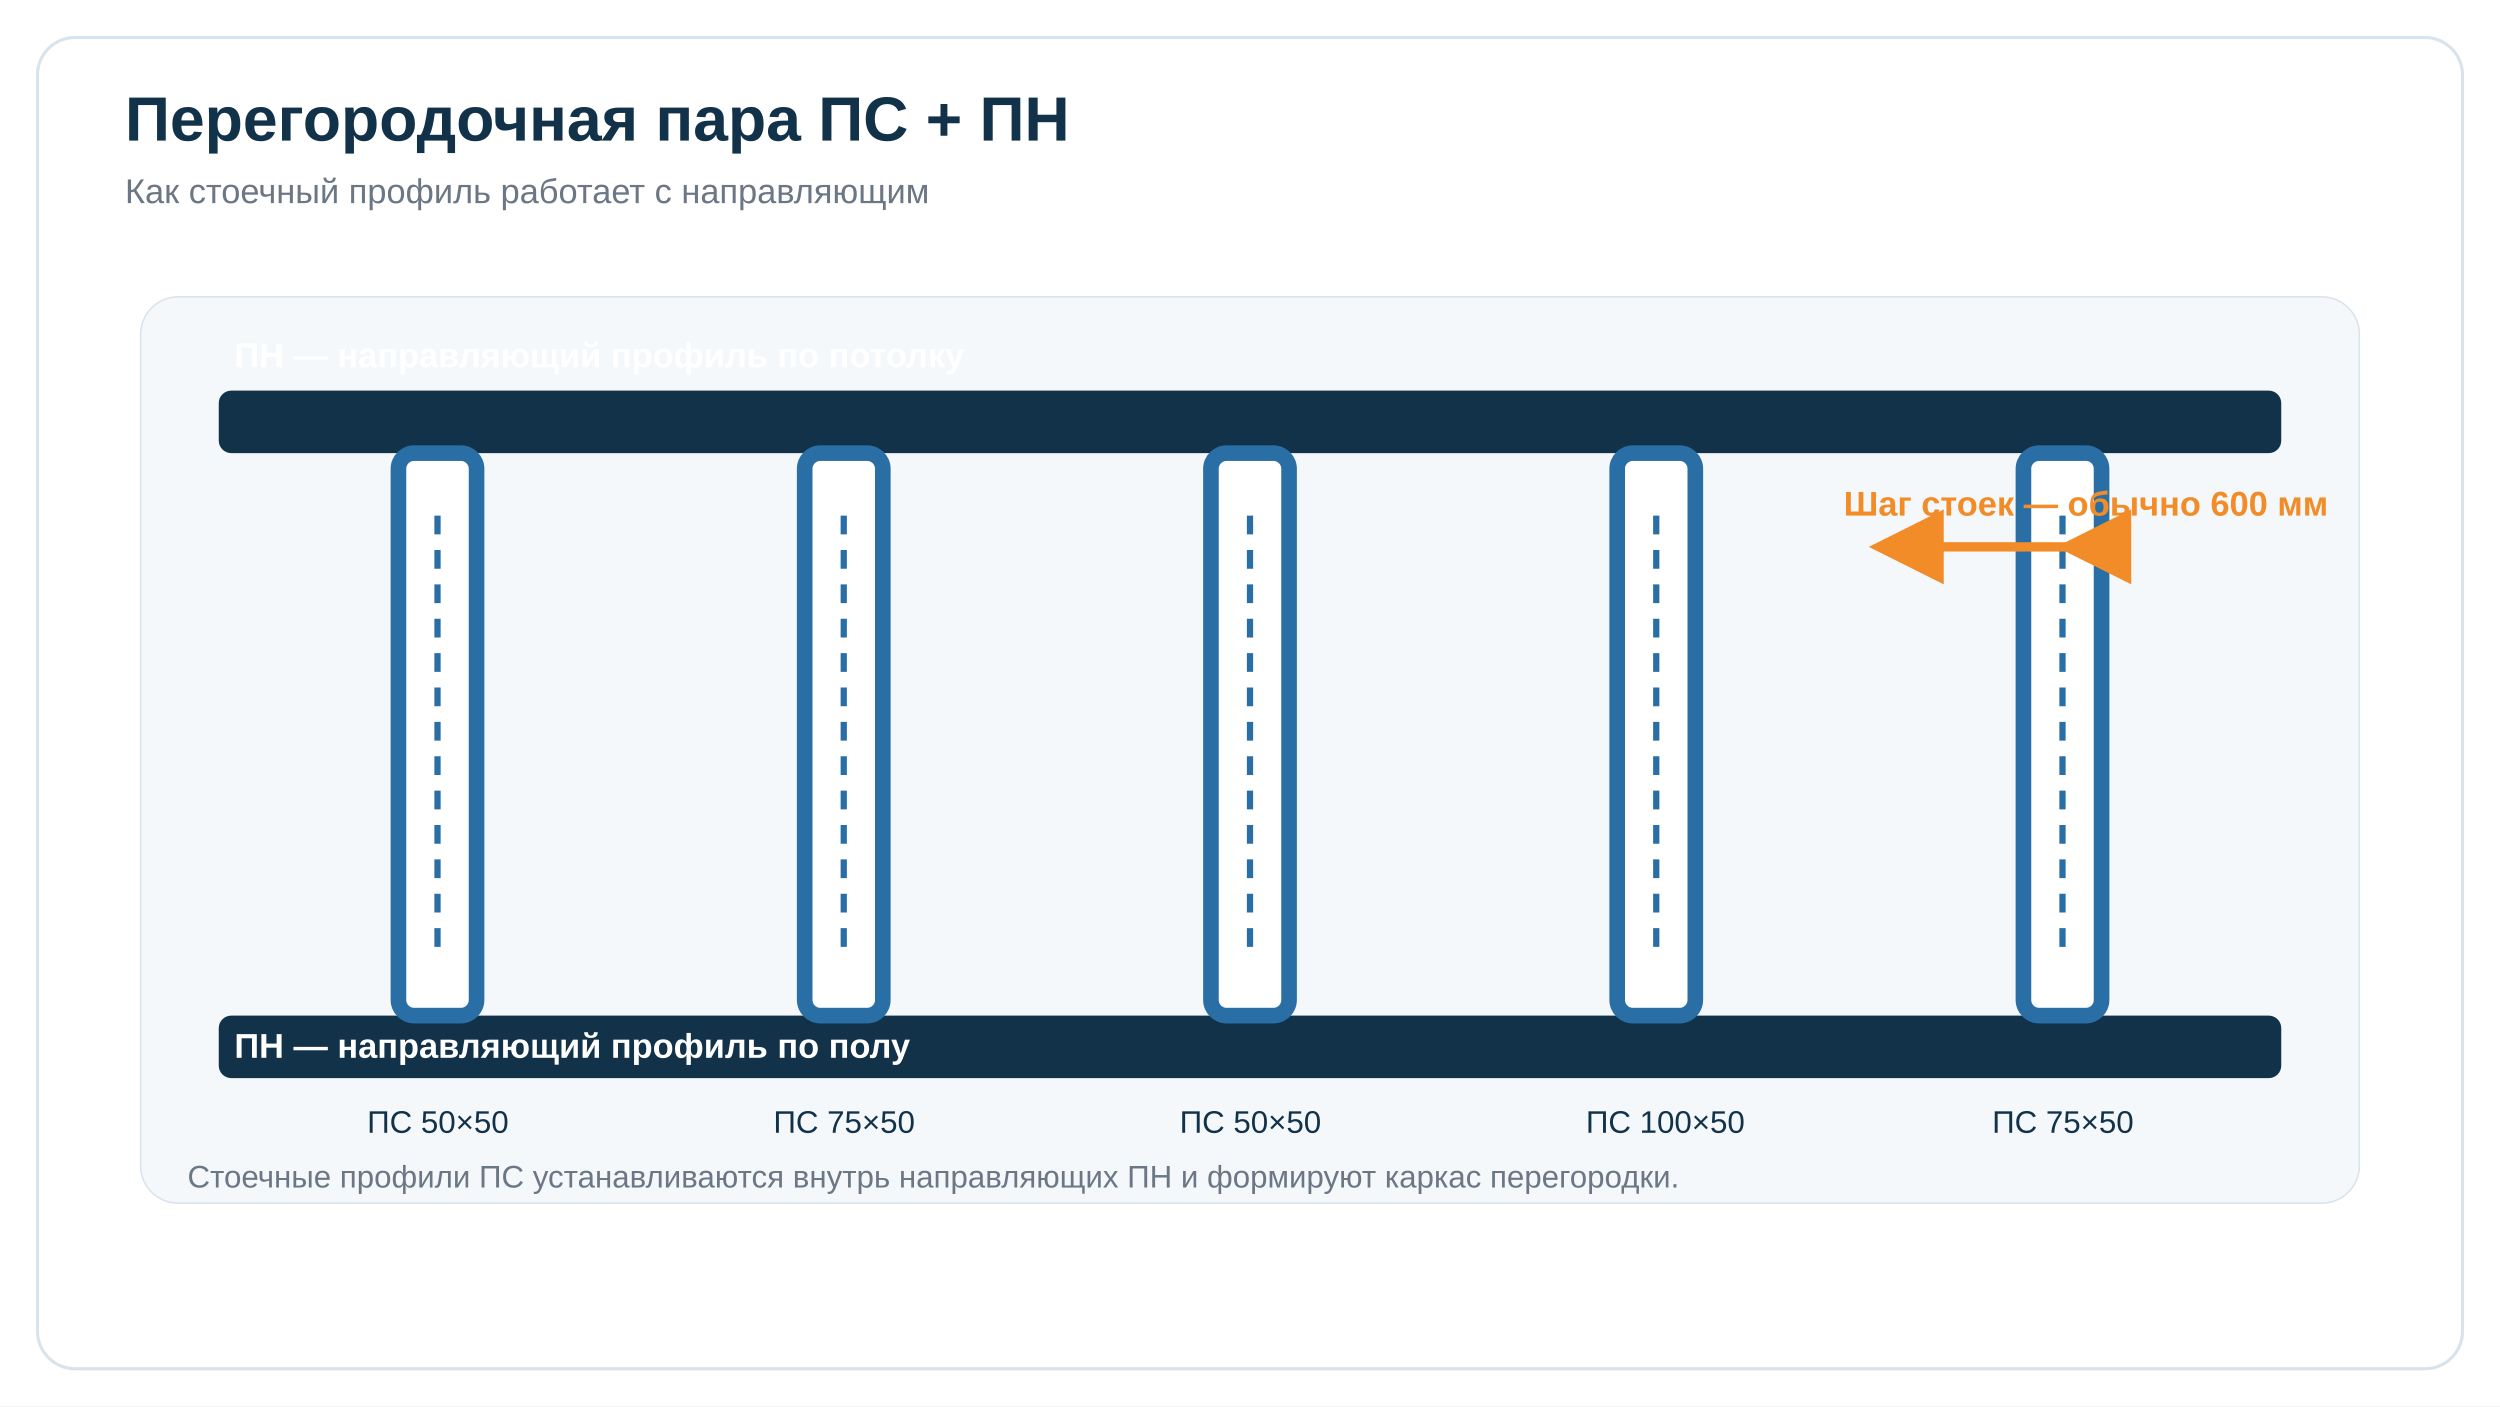
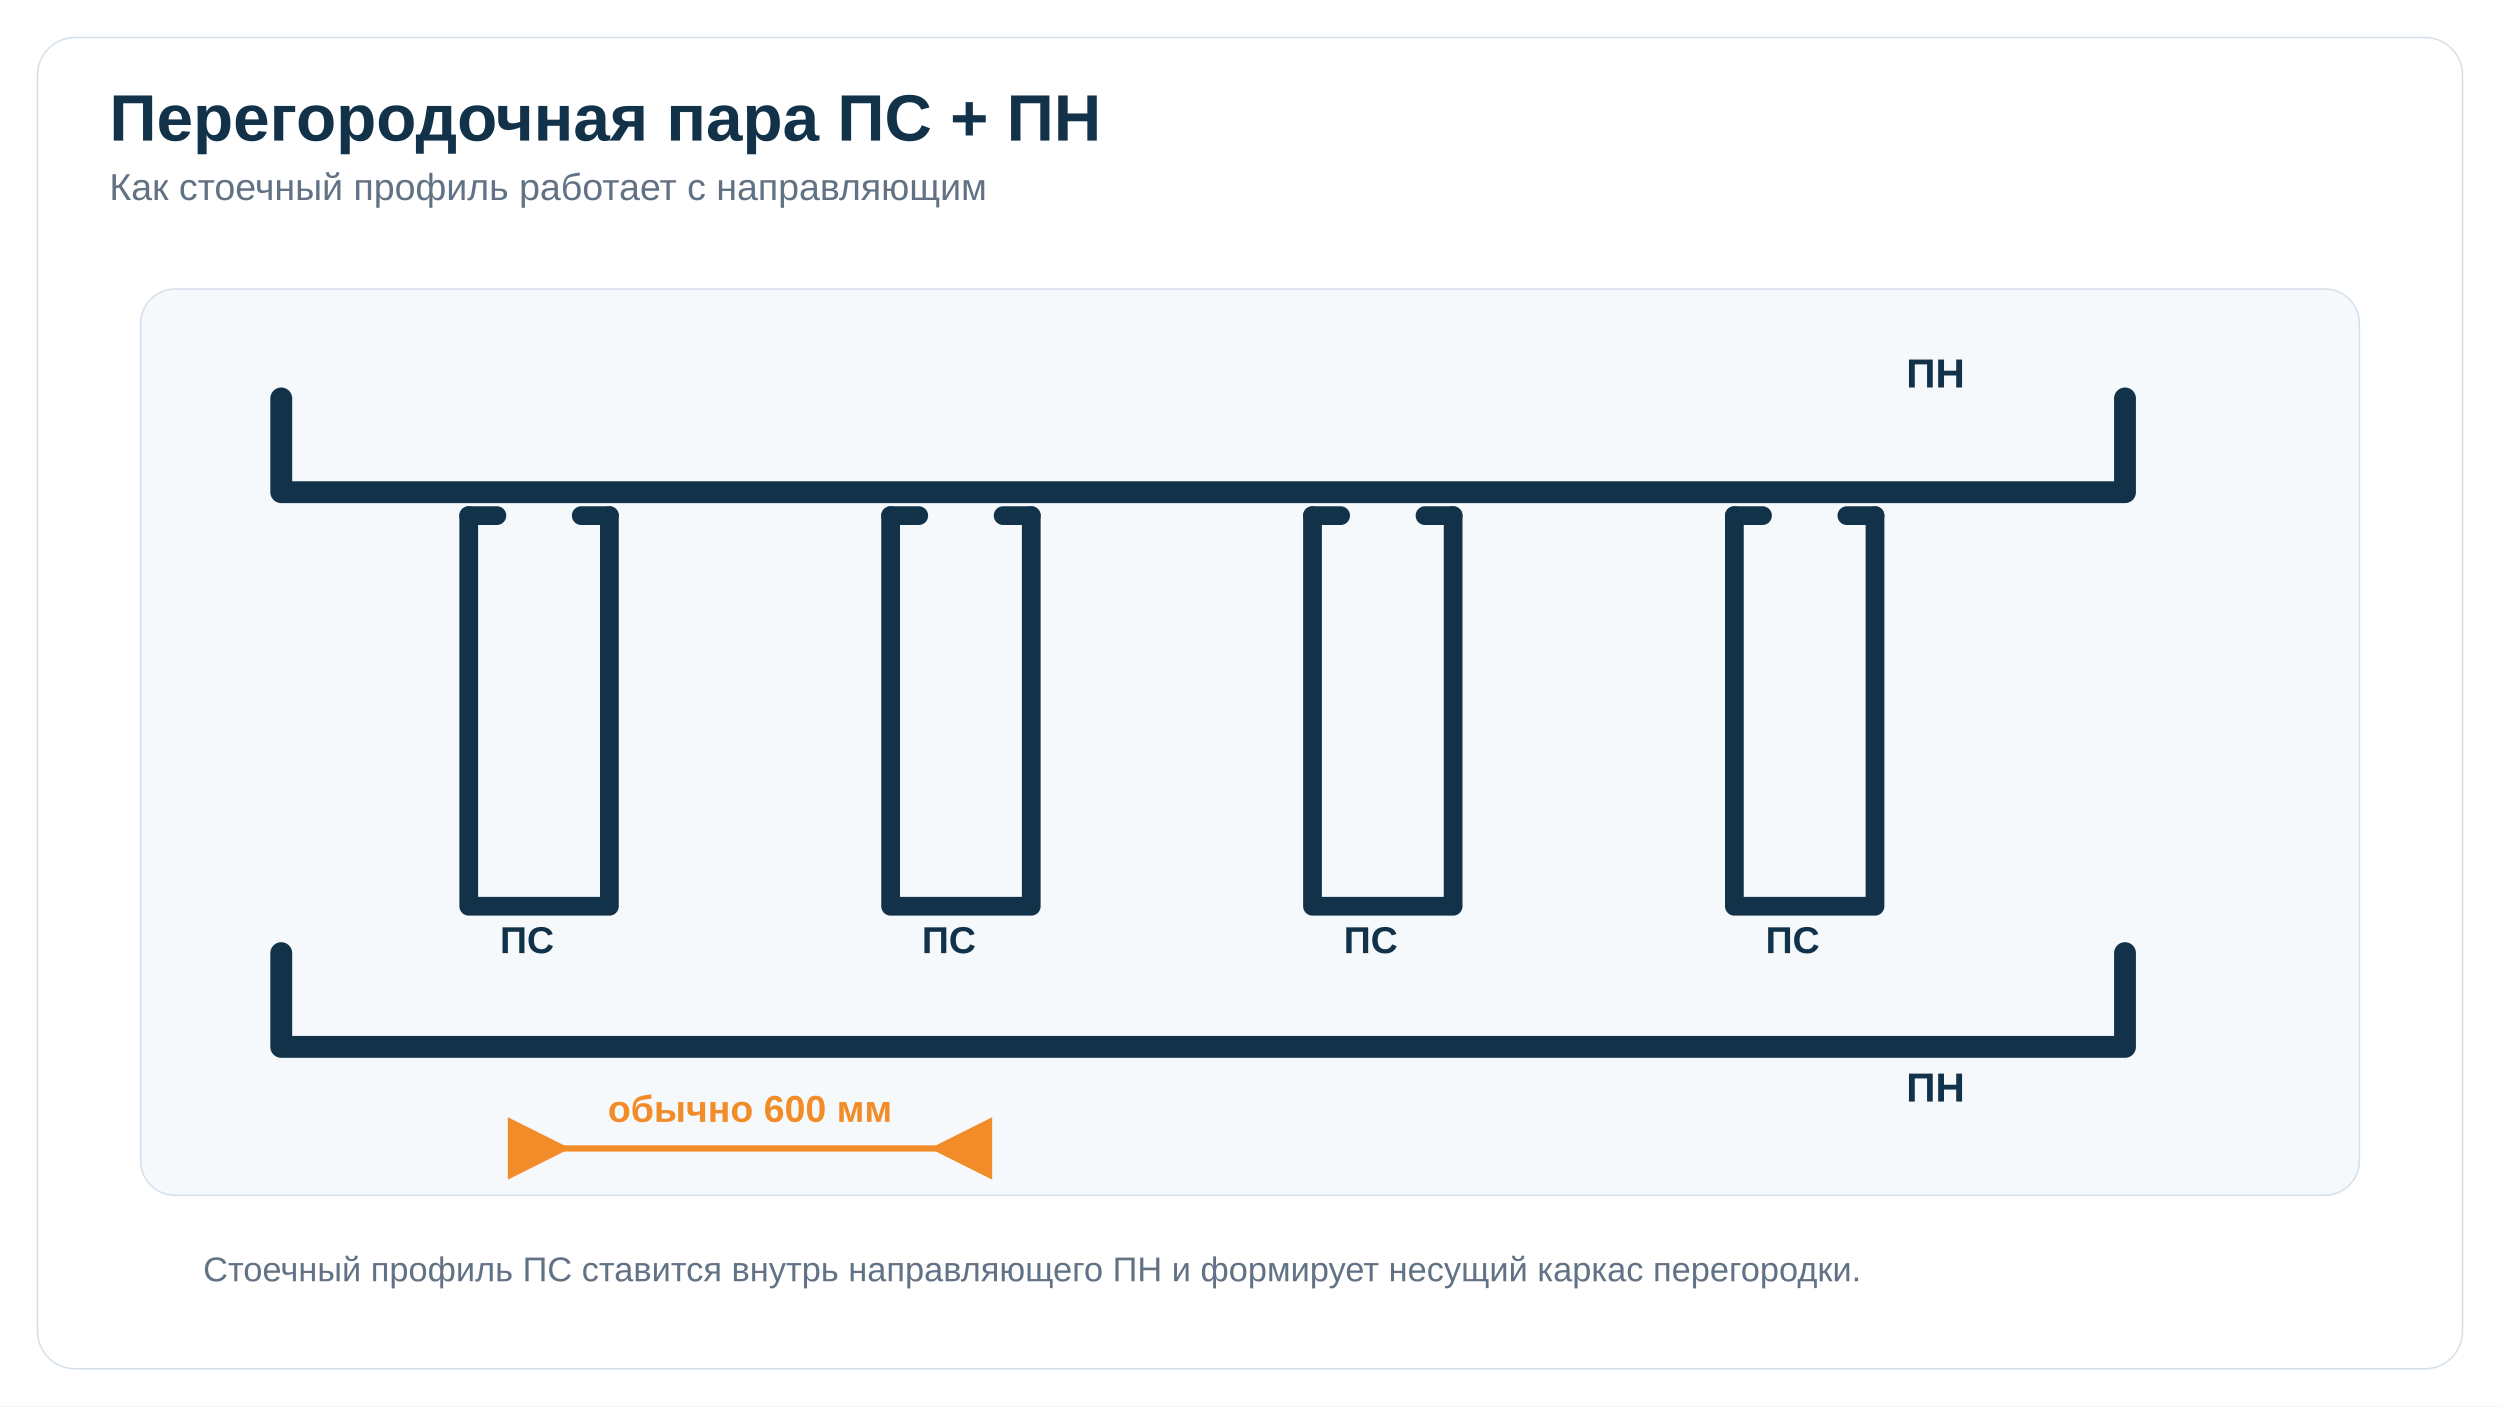
<svg xmlns="http://www.w3.org/2000/svg" width="1600" height="900" viewBox="0 0 1600 900" fill="none">
  <rect width="1600" height="900" fill="#ffffff" />
-   <rect x="24" y="24" width="1552" height="852" rx="24" fill="#ffffff" stroke="#d9e3ec" stroke-width="2" />
-   <text x="80" y="90" fill="#12324a" font-size="40" font-family="Arial" font-weight="700">Перегородочная пара ПС + ПН</text>
-   <text x="80" y="130" fill="#6b7785" font-size="22" font-family="Arial">Как стоечный профиль работает с направляющим</text>
-   <rect x="90" y="190" width="1420" height="580" rx="24" fill="#f5f8fb" stroke="#d9e3ec" />
-   <rect x="140" y="650" width="1320" height="40" rx="8" fill="#12324a" />
-   <rect x="140" y="250" width="1320" height="40" rx="8" fill="#12324a" />
-   <rect x="255" y="290" width="50" height="360" rx="10" fill="#ffffff" stroke="#2a6ea6" stroke-width="10" />
-   <line x1="280" y1="330" x2="280" y2="610" stroke="#2a6ea6" stroke-width="4" stroke-dasharray="12 10" />
-   <rect x="515" y="290" width="50" height="360" rx="10" fill="#ffffff" stroke="#2a6ea6" stroke-width="10" />
-   <line x1="540" y1="330" x2="540" y2="610" stroke="#2a6ea6" stroke-width="4" stroke-dasharray="12 10" />
-   <rect x="775" y="290" width="50" height="360" rx="10" fill="#ffffff" stroke="#2a6ea6" stroke-width="10" />
-   <line x1="800" y1="330" x2="800" y2="610" stroke="#2a6ea6" stroke-width="4" stroke-dasharray="12 10" />
-   <rect x="1035" y="290" width="50" height="360" rx="10" fill="#ffffff" stroke="#2a6ea6" stroke-width="10" />
-   <line x1="1060" y1="330" x2="1060" y2="610" stroke="#2a6ea6" stroke-width="4" stroke-dasharray="12 10" />
-   <rect x="1295" y="290" width="50" height="360" rx="10" fill="#ffffff" stroke="#2a6ea6" stroke-width="10" />
-   <line x1="1320" y1="330" x2="1320" y2="610" stroke="#2a6ea6" stroke-width="4" stroke-dasharray="12 10" />
-   <text x="150" y="235" fill="#ffffff" font-size="22" font-family="Arial" font-weight="700">ПН — направляющий профиль по потолку</text>
-   <text x="150" y="677" fill="#ffffff" font-size="22" font-family="Arial" font-weight="700">ПН — направляющий профиль по полу</text>
-   <text x="1180" y="330" fill="#f28c28" font-size="22" font-family="Arial" font-weight="700">Шаг стоек — обычно 600 мм</text>
-   <path d="M 1220 350 h 120" stroke="#f28c28" stroke-width="6" marker-start="url(#a)" marker-end="url(#a)" />
-   <text x="235" y="725" fill="#12324a" font-size="20" font-family="Arial">ПС 50×50</text>
-   <text x="495" y="725" fill="#12324a" font-size="20" font-family="Arial">ПС 75×50</text>
-   <text x="755" y="725" fill="#12324a" font-size="20" font-family="Arial">ПС 50×50</text>
-   <text x="1015" y="725" fill="#12324a" font-size="20" font-family="Arial">ПС 100×50</text>
-   <text x="1275" y="725" fill="#12324a" font-size="20" font-family="Arial">ПС 75×50</text>
  <defs>
-     <marker id="a" markerWidth="10" markerHeight="10" refX="4" refY="4" orient="auto">
-       <path d="M0,4 L8,0 L8,8 Z" fill="#f28c28" />
+     <marker id="arrow" markerWidth="10" markerHeight="10" refX="5" refY="5" orient="auto">
+       <path d="M0,5 L10,0 L10,10 Z" fill="#f28c28" />
+     </marker>
+     <marker id="arrowStart" markerWidth="10" markerHeight="10" refX="5" refY="5" orient="auto">
+       <path d="M10,5 L0,0 L0,10 Z" fill="#f28c28" />
    </marker>
  </defs>
-   <text x="120" y="760" fill="#6b7785" font-size="20" font-family="Arial">Стоечные профили ПС устанавливаются внутрь направляющих ПН и формируют каркас перегородки.</text>
+   <rect x="24" y="24" width="1552" height="852" rx="24" fill="#ffffff" stroke="#d6e0ea" />
+   <text x="70" y="90" fill="#12324a" font-size="42" font-family="Arial" font-weight="700">Перегородочная пара ПС + ПН</text>
+   <text x="70" y="128" fill="#627285" font-size="24" font-family="Arial">Как стоечный профиль работает с направляющим</text>
+   <rect x="90" y="185" width="1420" height="580" rx="22" fill="#f6f9fc" stroke="#d6e0ea" />
+   <path d="M 180 255 V 315 H 1360 V 255" stroke="#12324a" stroke-width="14" stroke-linecap="round" stroke-linejoin="round" />
+   <path d="M 180 610 V 670 H 1360 V 610" stroke="#12324a" stroke-width="14" stroke-linecap="round" stroke-linejoin="round" />
+   <text x="1220" y="248" fill="#12324a" font-size="26" font-family="Arial" font-weight="700">ПН</text>
+   <text x="1220" y="705" fill="#12324a" font-size="26" font-family="Arial" font-weight="700">ПН</text>
+   <path d="M 300 330 V 580 H 390 V 330" stroke="#12324a" stroke-width="12" stroke-linecap="round" stroke-linejoin="round" />
+   <line x1="300" y1="330" x2="318" y2="330" stroke="#12324a" stroke-width="12" stroke-linecap="round" />
+   <line x1="372" y1="330" x2="390" y2="330" stroke="#12324a" stroke-width="12" stroke-linecap="round" />
+   <text x="320" y="610" fill="#12324a" font-size="24" font-family="Arial" font-weight="700">ПС</text>
+   <path d="M 570 330 V 580 H 660 V 330" stroke="#12324a" stroke-width="12" stroke-linecap="round" stroke-linejoin="round" />
+   <line x1="570" y1="330" x2="588" y2="330" stroke="#12324a" stroke-width="12" stroke-linecap="round" />
+   <line x1="642" y1="330" x2="660" y2="330" stroke="#12324a" stroke-width="12" stroke-linecap="round" />
+   <text x="590" y="610" fill="#12324a" font-size="24" font-family="Arial" font-weight="700">ПС</text>
+   <path d="M 840 330 V 580 H 930 V 330" stroke="#12324a" stroke-width="12" stroke-linecap="round" stroke-linejoin="round" />
+   <line x1="840" y1="330" x2="858" y2="330" stroke="#12324a" stroke-width="12" stroke-linecap="round" />
+   <line x1="912" y1="330" x2="930" y2="330" stroke="#12324a" stroke-width="12" stroke-linecap="round" />
+   <text x="860" y="610" fill="#12324a" font-size="24" font-family="Arial" font-weight="700">ПС</text>
+   <path d="M 1110 330 V 580 H 1200 V 330" stroke="#12324a" stroke-width="12" stroke-linecap="round" stroke-linejoin="round" />
+   <line x1="1110" y1="330" x2="1128" y2="330" stroke="#12324a" stroke-width="12" stroke-linecap="round" />
+   <line x1="1182" y1="330" x2="1200" y2="330" stroke="#12324a" stroke-width="12" stroke-linecap="round" />
+   <text x="1130" y="610" fill="#12324a" font-size="24" font-family="Arial" font-weight="700">ПС</text>
+   <line x1="345" y1="735" x2="615" y2="735" stroke="#f28c28" stroke-width="4" marker-start="url(#arrowStart)" marker-end="url(#arrow)" />
+   <text x="480" y="718" fill="#f28c28" font-size="24" font-family="Arial" font-weight="700" text-anchor="middle">обычно 600 мм</text>
+   <text x="130" y="820" fill="#627285" font-size="22" font-family="Arial">Стоечный профиль ПС ставится внутрь направляющего ПН и формирует несущий каркас перегородки.</text>
</svg>
